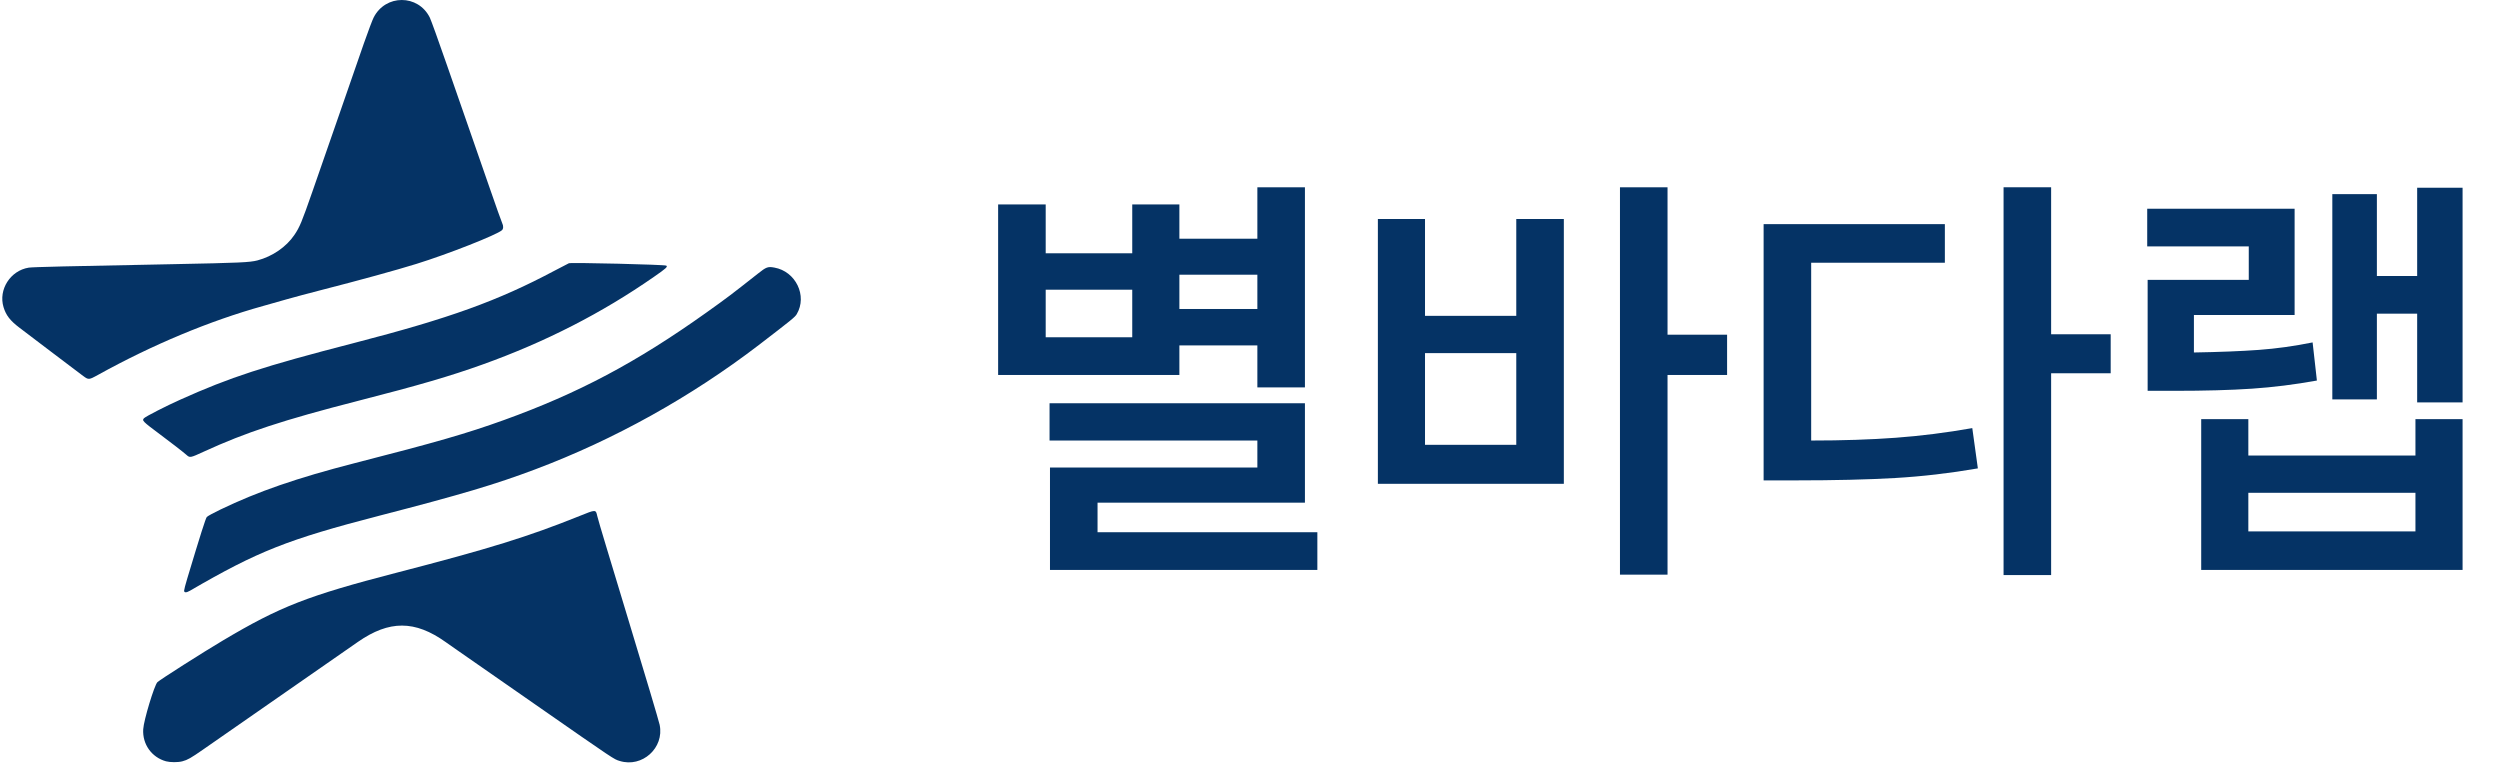
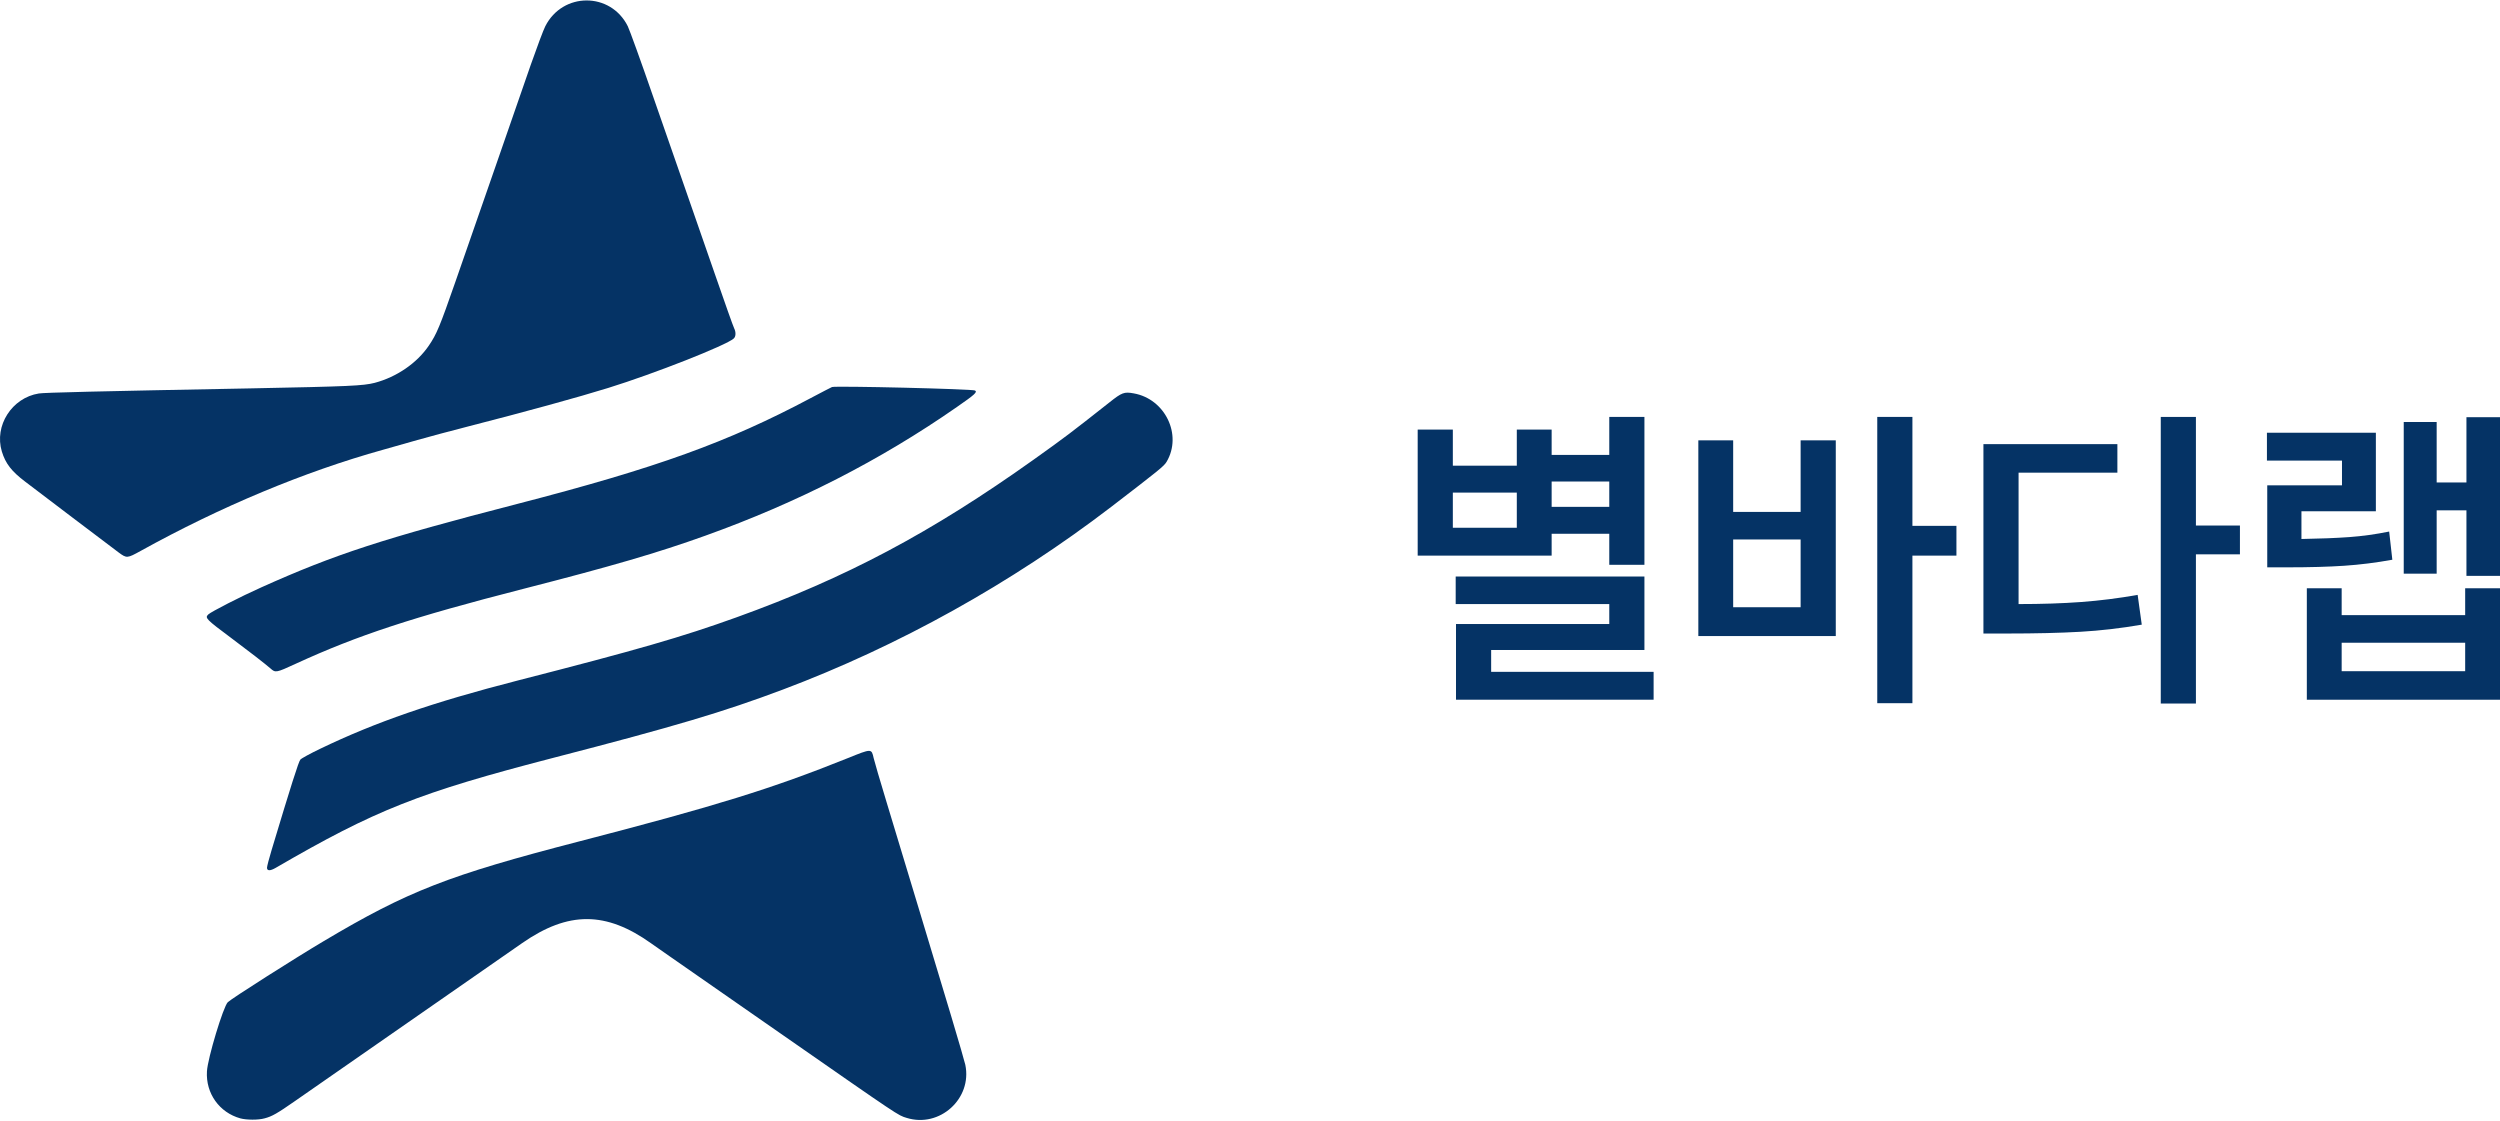
- <svg xmlns="http://www.w3.org/2000/svg" viewBox="0 0 727.98 222.40" width="728" height="222" role="img" aria-label="BYULBADA LAB">
-   <g transform="translate(-21.1376,-15.4103) scale(0.203235)">
+ <svg xmlns="http://www.w3.org/2000/svg" viewBox="0 0 925.66 414.51" width="926" height="415" role="img" aria-label="BYULBADA LAB">
+   <g transform="translate(-39.3962,-28.7216) scale(0.378787)">
    <path d="M339.0,1168.6C318.4,1162.9 305.0,1144.1 306.3,1122.6C307.0,1109.8 322.3,1059.2 326.7,1055.0C330.4,1051.4 392.5,1011.9 420.5,995.3C502.9,946.3 542.3,931.0 670.0,897.9C804.3,863.1 858.7,846.2 932.6,816.5C956.1,807.0 955.9,807.0 958.0,816.4C958.6,819.1 964.2,838.4 970.6,859.4C988.1,917.3 997.6,948.9 1003.0,966.5C1026.5,1043.8 1046.4,1110.5 1047.6,1116.2C1054.5,1149.3 1022.5,1178.2 990.2,1168.1C981.7,1165.5 984.5,1167.4 870.0,1087.7C813.1,1048.1 762.9,1013.2 758.5,1010.1C754.1,1007.1 746.0,1001.4 740.5,997.5C696.3,966.0 659.6,965.9 614.5,997.2C602.8,1005.3 414.9,1136.0 392.0,1151.9C374.9,1163.8 369.9,1166.7 362.5,1168.6C356.4,1170.3 345.0,1170.2 339.0,1168.6ZM220.1,615.5C216.7,613.0 196.1,597.4 174.2,580.8C152.4,564.2 131.8,548.6 128.5,546.1C115.3,536.1 109.4,528.5 105.8,516.7C98.2,491.5 115.6,464.2 142.0,460.0C147.9,459.1 197.8,457.9 350.0,455.0C445.8,453.1 458.9,452.5 470.3,449.6C491.8,443.9 511.6,430.3 523.2,413.2C530.9,401.9 533.9,394.6 549.1,351.0C556.8,328.7 574.2,278.8 587.7,240.0C601.1,201.2 617.0,155.5 622.9,138.5C628.9,121.4 635.2,104.6 637.0,101.1C654.0,67.4 701.0,67.4 717.7,101.1C719.4,104.6 730.4,134.9 742.0,168.5C753.6,202.1 768.1,243.7 774.2,261.0C780.2,278.3 793.0,315.2 802.7,343.0C812.3,370.8 820.8,394.7 821.6,396.2C823.5,399.9 823.4,404.4 821.2,406.3C813.9,412.9 743.7,440.6 698.5,454.6C670.3,463.4 616.4,478.2 562.5,492.0C544.9,496.5 522.2,502.6 512.0,505.5C501.8,508.4 486.8,512.7 478.5,515.0C401.6,536.4 319.5,570.7 241.5,613.9C228.3,621.2 227.9,621.2 220.1,615.5Z" fill="#053365" />
    <path d="M365.0,923.6C365.0,922.3 367.0,914.5 369.5,906.3C388.6,842.8 395.9,819.8 397.6,817.9C398.6,816.7 407.4,811.9 417.0,807.3C471.2,781.2 526.8,762.0 610.0,740.6C727.5,710.5 770.7,698.0 824.0,678.8C930.8,640.3 1014.0,596.2 1114.5,524.6C1145.5,502.5 1150.7,498.5 1188.5,468.7C1200.7,459.0 1202.9,458.2 1212.2,459.9C1242.9,465.3 1259.9,500.4 1244.4,526.7C1241.9,531.0 1237.4,534.6 1190.0,571.0C1092.7,645.5 982.4,706.9 869.1,749.5C811.1,771.3 764.1,785.3 645.5,816.0C513.5,850.2 470.9,867.1 373.5,923.7C368.1,926.8 365.0,926.8 365.0,923.6ZM368.3,728.7C363.5,724.5 346.1,711.0 330.5,699.4C305.3,680.6 304.1,679.4 307.6,676.0C310.3,673.4 339.3,658.5 359.5,649.5C431.4,617.2 478.3,601.9 609.5,568.0C746.3,532.6 815.2,507.7 896.3,464.6C906.9,459.0 916.3,454.1 917.3,453.7C920.8,452.4 1054.8,455.6 1057.1,457.1C1059.6,458.6 1056.9,461.1 1039.4,473.2C964.6,525.3 883.3,566.8 793.5,599.0C747.0,615.7 702.5,628.7 615.5,651.0C506.8,678.9 453.6,696.4 393.3,724.1C373.8,733.1 373.3,733.2 368.3,728.7Z" fill="#053365" />
  </g>
-   <path d="M380.014 113.014H366.139V100.764H343.389V109.389H290.514V59.639H304.389V73.889H329.639V59.639H343.389V69.639H366.139V54.639H380.014ZM380.014 146.639H319.514V155.264H383.639V166.264H305.639V136.389H366.139V128.514H305.514V117.639H380.014ZM329.639 98.389V84.514H304.389V98.389ZM366.139 90.139V80.139H343.389V90.139Z" fill="#053365" />
-   <path d="M485.794 97.639H503.169V109.389H485.794V167.639H471.919V54.639H485.794ZM415.044 92.139H441.669V63.889H455.544V141.139H401.294V63.889H415.044ZM441.669 129.764V103.014H415.044V129.764Z" fill="#053365" />
-   <path d="M597.699 97.514H615.074V108.889H597.699V167.764H583.824V54.639H597.699ZM566.699 76.639H527.699V128.514Q541.387 128.514 552.387 127.702Q563.387 126.889 574.699 124.889L576.324 136.639Q564.074 138.764 552.106 139.452Q540.137 140.139 523.199 140.139H513.824V65.389H566.699Z" fill="#053365" />
-   <path d="M717.729 117.389H704.479V91.514H692.729V116.514H679.729V56.639H692.729V80.514H704.479V54.764H717.729ZM655.229 132.889H703.979V122.264H717.729V166.264H641.479V122.264H655.229ZM703.979 155.014V143.764H655.229V155.014ZM668.729 91.889H639.354V102.827Q650.479 102.639 658.229 102.077Q665.979 101.514 673.979 99.889L675.229 111.014Q665.542 112.764 656.261 113.389Q646.979 114.014 633.604 114.014H625.854V81.639H655.354V71.889H625.729V60.889H668.729Z" fill="#053365" />
+   <path d="M608.872 208.957H595.857V197.467H574.516V205.557H524.917V158.89H537.933V172.257H561.618V158.89H574.516V168.27H595.857V154.199H608.872ZM608.872 240.499H552.12V248.59H612.272V258.908H539.105V230.884H595.857V223.497H538.988V213.296H608.872ZM561.618 195.239V182.223H537.933V195.239ZM595.857 187.5V178.119H574.516V187.5Z" fill="#053365" />
+   <path d="M708.098 194.535H724.396V205.557H708.098V260.198H695.082V154.199H708.098ZM641.731 189.376H666.707V162.876H679.722V235.34H628.833V162.876H641.731ZM666.707 224.67V199.577H641.731V224.67Z" fill="#053365" />
+   <path d="M813.069 194.418H829.367V205.088H813.069V260.315H800.054V154.199H813.069ZM783.99 174.836H747.406V223.497Q760.246 223.497 770.564 222.735Q780.883 221.973 791.494 220.097L793.018 231.119Q781.527 233.112 770.3 233.757Q759.073 234.402 743.185 234.402H734.391V164.283H783.99Z" fill="#053365" />
+   <path d="M925.662 213.061H913.233V188.79H902.211V212.241H890.016V156.076H902.211V178.471H913.233V154.317H925.662ZM867.034 227.601H912.764V217.634H925.662V258.908H854.136V217.634H867.034ZM912.764 248.355V237.802H867.034V248.355ZM879.698 189.141H852.143V199.401Q862.579 199.225 869.849 198.698Q877.118 198.17 884.623 196.646L885.795 207.081Q876.708 208.723 868.002 209.309Q859.296 209.896 846.749 209.896H839.48V179.526H867.152V170.381H839.362V160.062H879.698Z" fill="#053365" />
</svg>
